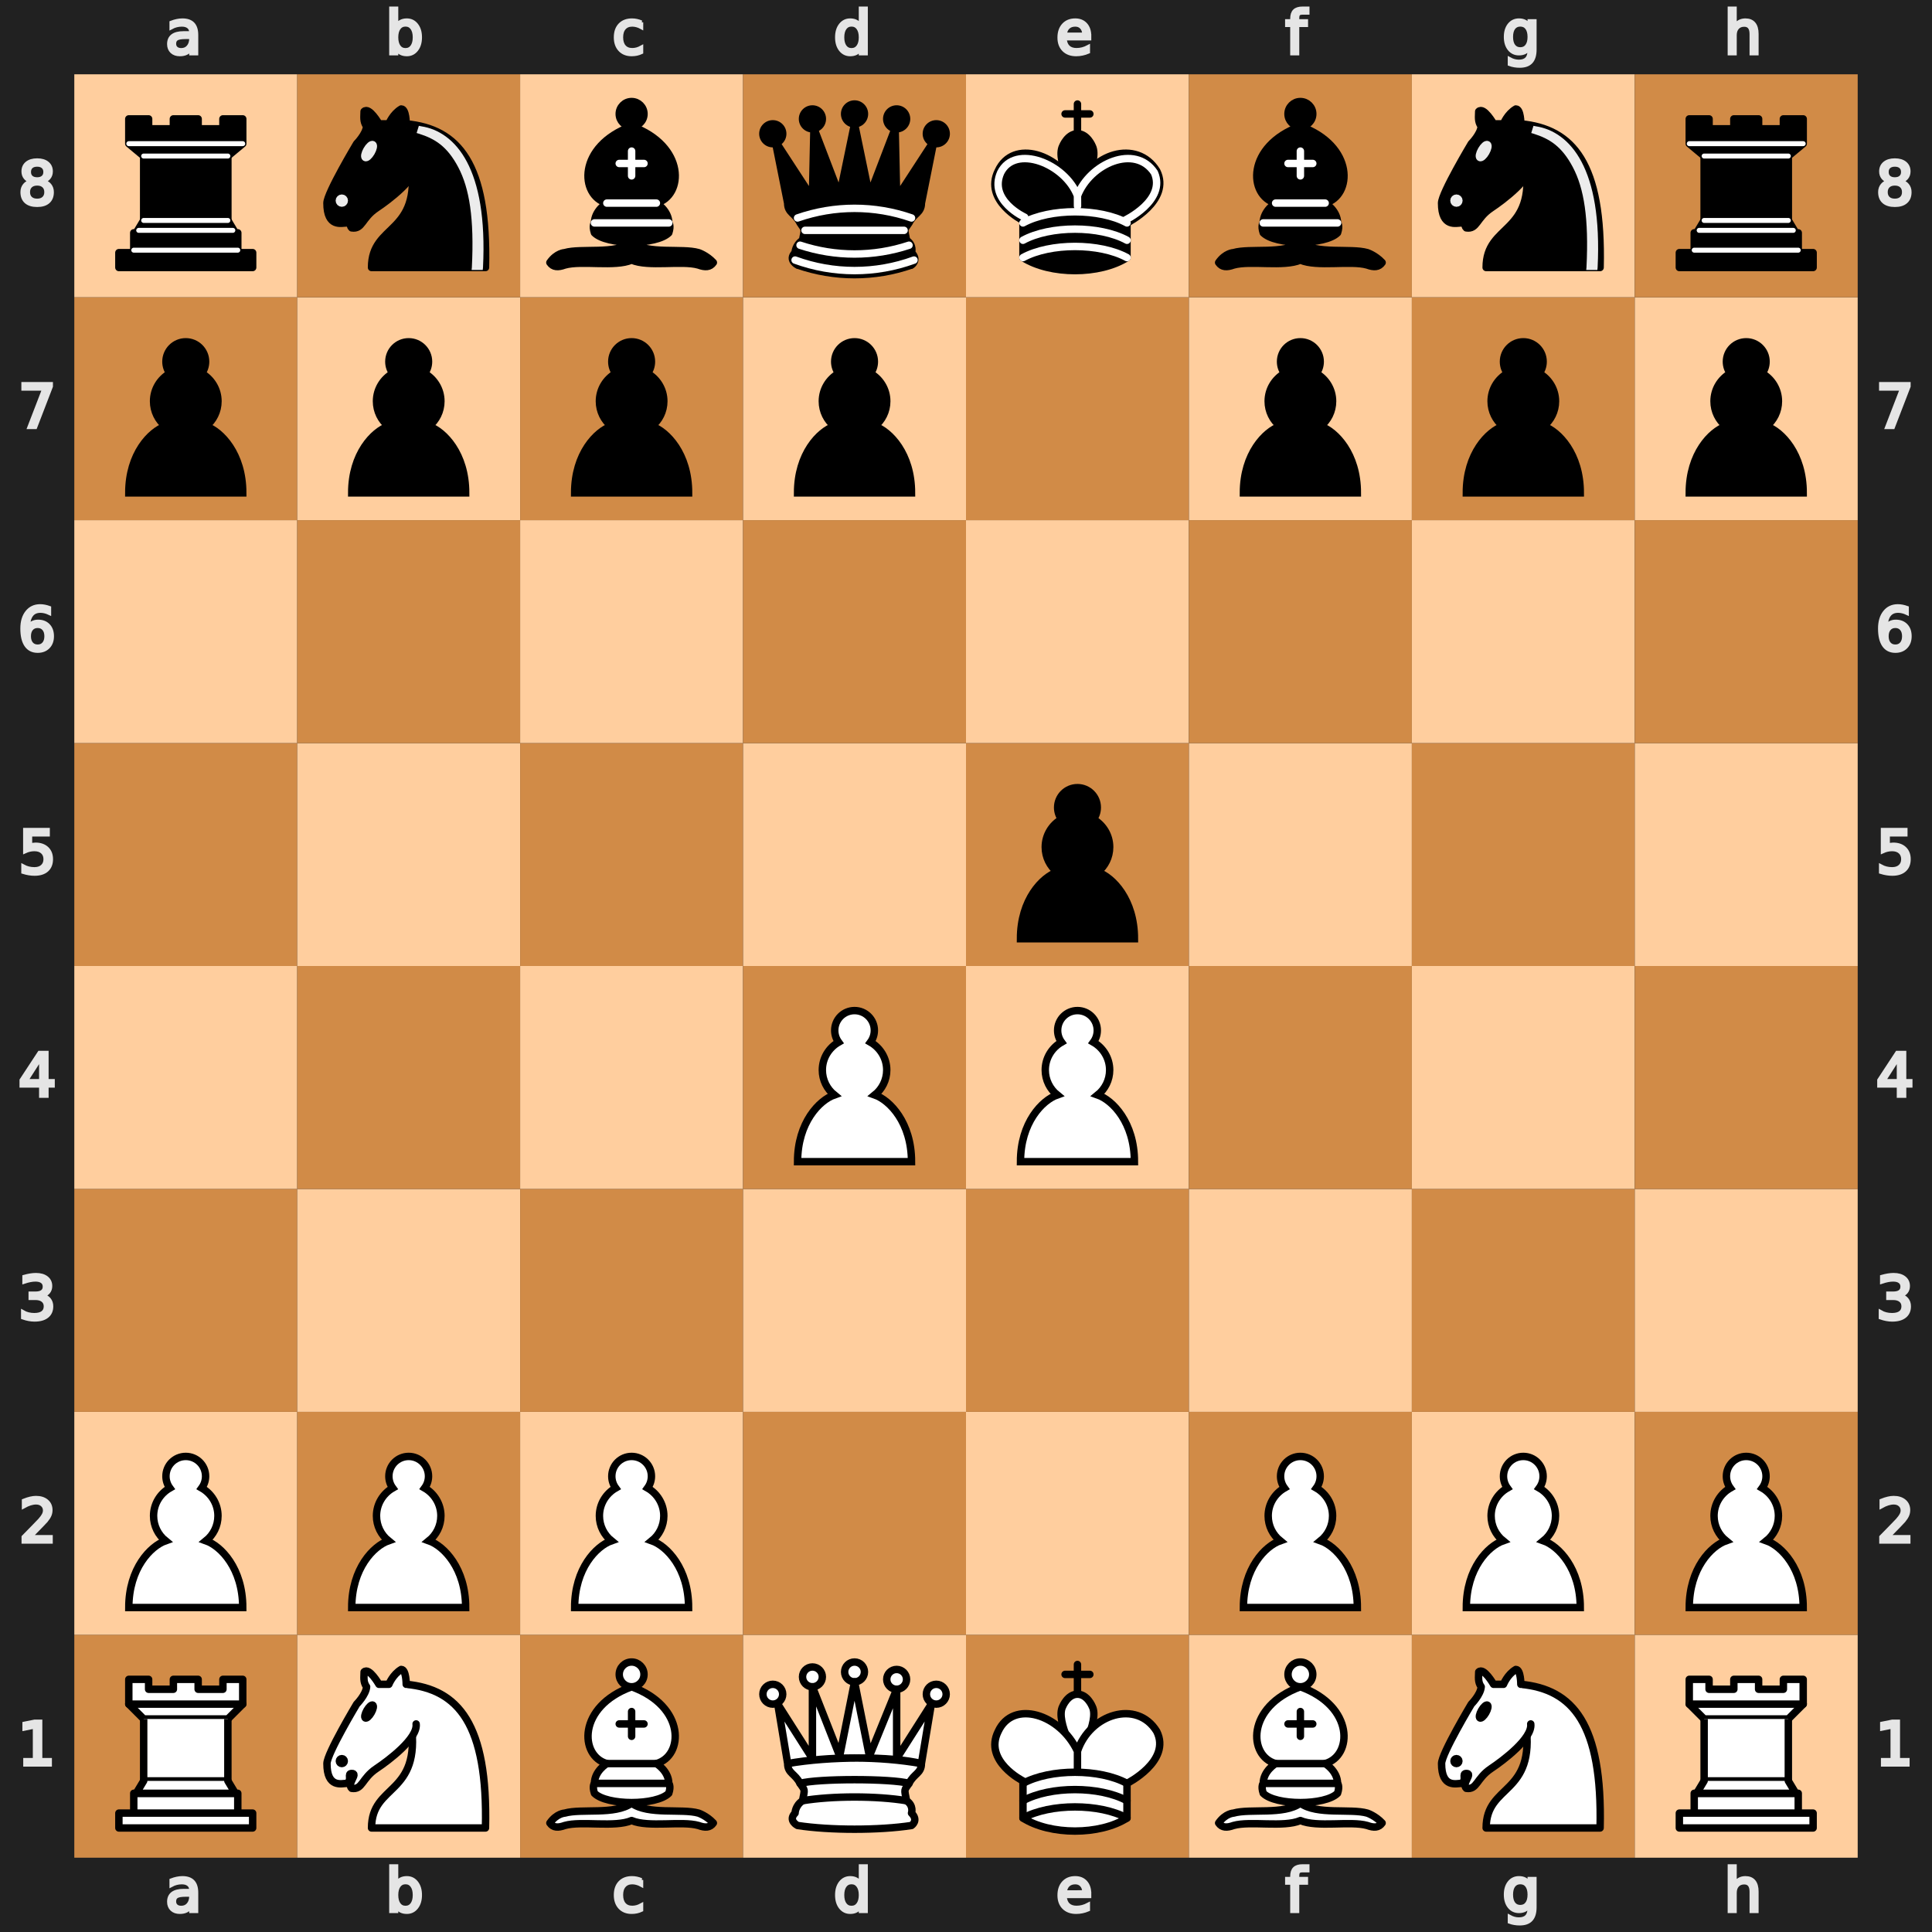
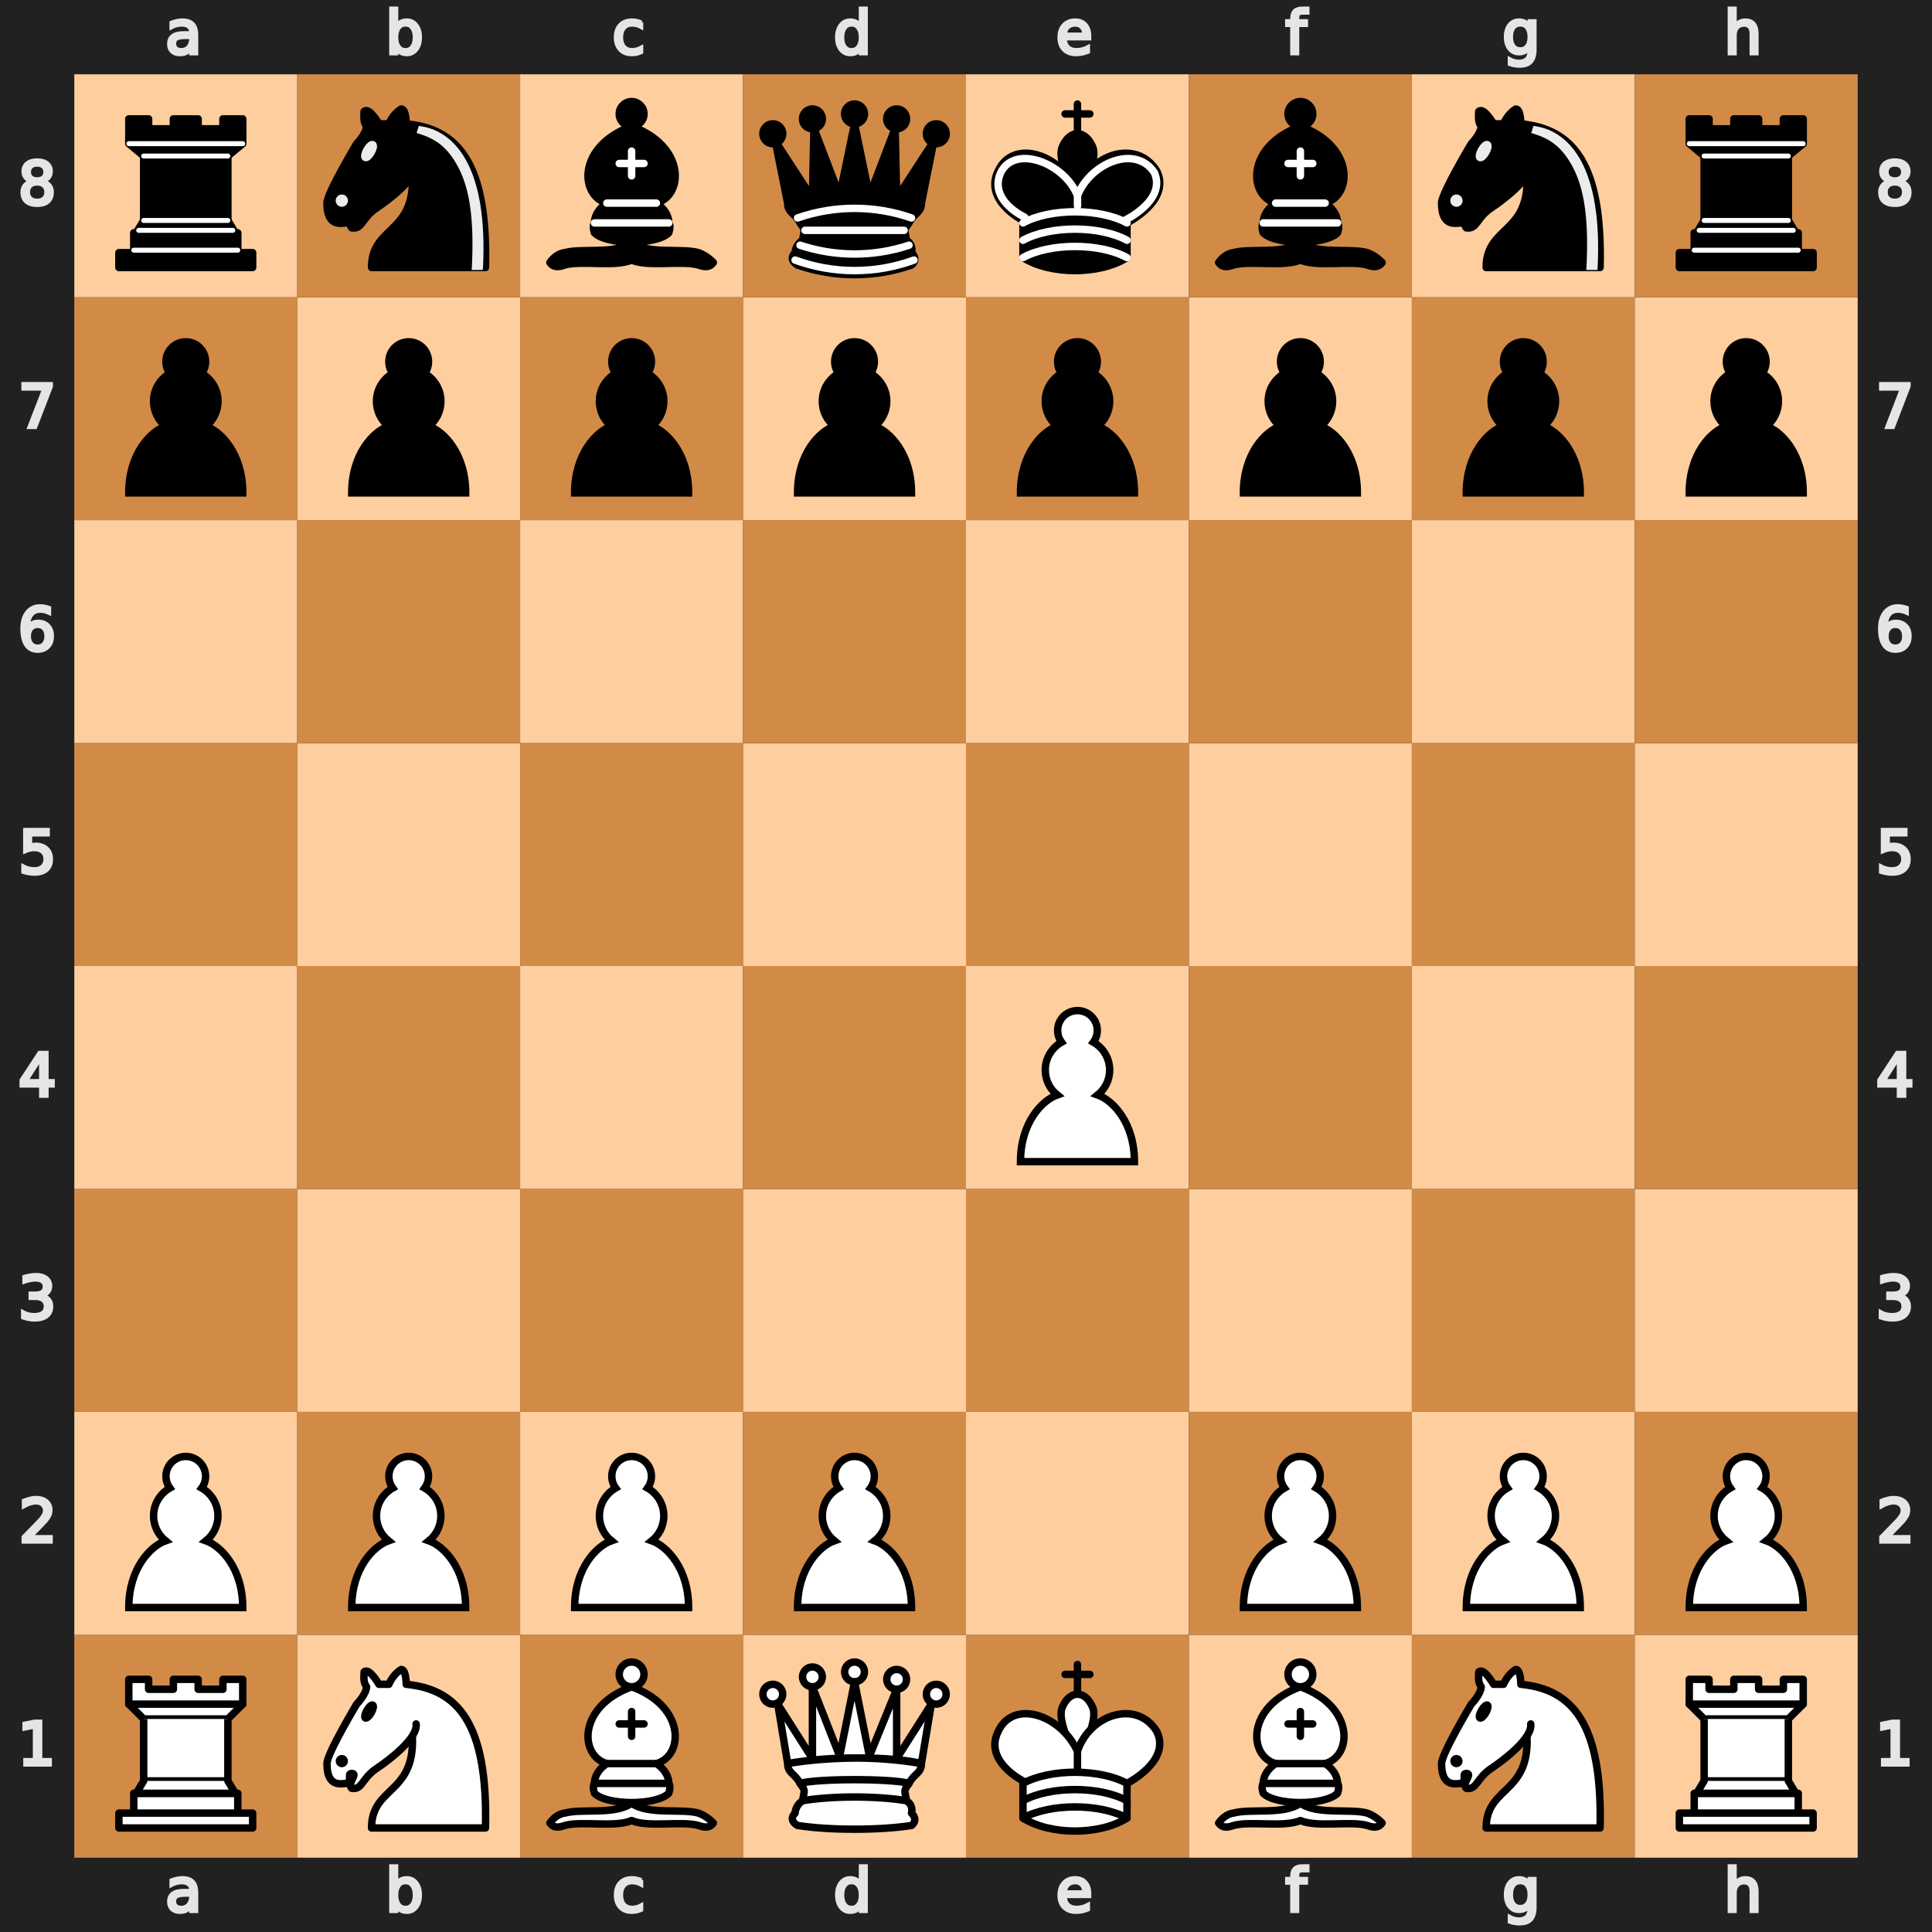
<svg xmlns="http://www.w3.org/2000/svg" xmlns:xlink="http://www.w3.org/1999/xlink" version="1.2" baseProfile="tiny" viewBox="0 0 390 390" width="700" height="700">
  <defs>
    <g id="white-pawn" class="white pawn">
      <path d="M22.5 9c-2.21 0-4 1.79-4 4 0 .89.29 1.71.78 2.38C17.33 16.5 16 18.59 16 21c0 2.03.94 3.84 2.41 5.03-3 1.06-7.41 5.55-7.41 13.47h23c0-7.92-4.41-12.41-7.41-13.47 1.47-1.19 2.41-3 2.41-5.03 0-2.41-1.33-4.5-3.28-5.62.49-.67.78-1.49.78-2.38 0-2.21-1.79-4-4-4z" fill="#fff" stroke="#000" stroke-width="1.5" stroke-linecap="round" />
    </g>
    <g id="white-knight" class="white knight" fill="none" fill-rule="evenodd" stroke="#000" stroke-width="1.5" stroke-linecap="round" stroke-linejoin="round">
      <path d="M 22,10 C 32.5,11 38.5,18 38,39 L 15,39 C 15,30 25,32.5 23,18" style="fill:#ffffff; stroke:#000000;" />
      <path d="M 24,18 C 24.38,20.91 18.45,25.37 16,27 C 13,29 13.18,31.34 11,31 C 9.958,30.06 12.41,27.96 11,28 C 10,28 11.19,29.23 10,30 C 9,30 5.997,31 6,26 C 6,24 12,14 12,14 C 12,14 13.89,12.1 14,10.5 C 13.27,9.506 13.5,8.5 13.5,7.5 C 14.5,6.5 16.5,10 16.5,10 L 18.5,10 C 18.5,10 19.28,8.008 21,7 C 22,7 22,10 22,10" style="fill:#ffffff; stroke:#000000;" />
      <path d="M 9.5 25.5 A 0.5 0.5 0 1 1 8.5,25.5 A 0.5 0.5 0 1 1 9.5 25.5 z" style="fill:#000000; stroke:#000000;" />
      <path d="M 15 15.5 A 0.5 1.5 0 1 1 14,15.5 A 0.5 1.5 0 1 1 15 15.5 z" transform="matrix(0.866,0.5,-0.5,0.866,9.693,-5.173)" style="fill:#000000; stroke:#000000;" />
    </g>
    <g id="white-bishop" class="white bishop" fill="none" fill-rule="evenodd" stroke="#000" stroke-width="1.5" stroke-linecap="round" stroke-linejoin="round">
      <g fill="#fff" stroke-linecap="butt">
        <path d="M9 36c3.39-.97 10.11.43 13.5-2 3.39 2.43 10.11 1.03 13.5 2 0 0 1.65.54 3 2-.68.97-1.65.99-3 .5-3.39-.97-10.11.46-13.5-1-3.39 1.46-10.11.03-13.5 1-1.354.49-2.323.47-3-.5 1.354-1.94 3-2 3-2zM15 32c2.5 2.5 12.5 2.5 15 0 .5-1.5 0-2 0-2 0-2.5-2.5-4-2.5-4 5.5-1.5 6-11.5-5-15.5-11 4-10.5 14-5 15.5 0 0-2.5 1.5-2.5 4 0 0-.5.5 0 2zM25 8a2.5 2.5 0 1 1-5 0 2.5 2.5 0 1 1 5 0z" />
      </g>
      <path d="M17.5 26h10M15 30h15m-7.5-14.5v5M20 18h5" stroke-linejoin="miter" />
    </g>
    <g id="white-rook" class="white rook" fill="#fff" fill-rule="evenodd" stroke="#000" stroke-width="1.5" stroke-linecap="round" stroke-linejoin="round">
      <path d="M9 39h27v-3H9v3zM12 36v-4h21v4H12zM11 14V9h4v2h5V9h5v2h5V9h4v5" stroke-linecap="butt" />
      <path d="M34 14l-3 3H14l-3-3" />
      <path d="M31 17v12.5H14V17" stroke-linecap="butt" stroke-linejoin="miter" />
      <path d="M31 29.5l1.5 2.5h-20l1.5-2.5" />
      <path d="M11 14h23" fill="none" stroke-linejoin="miter" />
    </g>
    <g id="white-queen" class="white queen" fill="#fff" fill-rule="evenodd" stroke="#000" stroke-width="1.5" stroke-linecap="round" stroke-linejoin="round">
      <path d="M8 12a2 2 0 1 1-4 0 2 2 0 1 1 4 0zM24.5 7.5a2 2 0 1 1-4 0 2 2 0 1 1 4 0zM41 12a2 2 0 1 1-4 0 2 2 0 1 1 4 0zM16 8.5a2 2 0 1 1-4 0 2 2 0 1 1 4 0zM33 9a2 2 0 1 1-4 0 2 2 0 1 1 4 0z" />
      <path d="M9 26c8.5-1.5 21-1.5 27 0l2-12-7 11V11l-5.5 13.5-3-15-3 15-5.5-14V25L7 14l2 12zM9 26c0 2 1.5 2 2.5 4 1 1.5 1 1 .5 3.5-1.5 1-1.5 2.5-1.5 2.5-1.5 1.5.5 2.5.5 2.5 6.5 1 16.5 1 23 0 0 0 1.5-1 0-2.5 0 0 .5-1.5-1-2.5-.5-2.5-.5-2 .5-3.5 1-2 2.5-2 2.5-4-8.5-1.5-18.5-1.5-27 0z" stroke-linecap="butt" />
      <path d="M11.5 30c3.5-1 18.5-1 22 0M12 33.5c6-1 15-1 21 0" fill="none" />
    </g>
    <g id="white-king" class="white king" fill="none" fill-rule="evenodd" stroke="#000" stroke-width="1.5" stroke-linecap="round" stroke-linejoin="round">
      <path d="M22.5 11.63V6M20 8h5" stroke-linejoin="miter" />
      <path d="M22.5 25s4.5-7.5 3-10.5c0 0-1-2.5-3-2.5s-3 2.5-3 2.5c-1.5 3 3 10.5 3 10.5" fill="#fff" stroke-linecap="butt" stroke-linejoin="miter" />
      <path d="M11.5 37c5.5 3.5 15.5 3.5 21 0v-7s9-4.5 6-10.5c-4-6.5-13.5-3.5-16 4V27v-3.5c-3.5-7.5-13-10.5-16-4-3 6 5 10 5 10V37z" fill="#fff" />
      <path d="M11.5 30c5.5-3 15.5-3 21 0m-21 3.5c5.5-3 15.5-3 21 0m-21 3.5c5.5-3 15.5-3 21 0" />
    </g>
    <g id="black-pawn" class="black pawn">
      <path d="M22.5 9c-2.21 0-4 1.79-4 4 0 .89.29 1.71.78 2.38C17.33 16.5 16 18.59 16 21c0 2.03.94 3.84 2.41 5.03-3 1.06-7.41 5.55-7.41 13.47h23c0-7.92-4.41-12.41-7.41-13.47 1.47-1.19 2.41-3 2.41-5.03 0-2.41-1.33-4.5-3.28-5.62.49-.67.78-1.49.78-2.38 0-2.21-1.79-4-4-4z" fill="#000" stroke="#000" stroke-width="1.5" stroke-linecap="round" />
    </g>
    <g id="black-knight" class="black knight" fill="none" fill-rule="evenodd" stroke="#000" stroke-width="1.5" stroke-linecap="round" stroke-linejoin="round">
      <path d="M 22,10 C 32.5,11 38.5,18 38,39 L 15,39 C 15,30 25,32.5 23,18" style="fill:#000000; stroke:#000000;" />
      <path d="M 24,18 C 24.38,20.91 18.45,25.37 16,27 C 13,29 13.18,31.34 11,31 C 9.958,30.06 12.41,27.96 11,28 C 10,28 11.19,29.23 10,30 C 9,30 5.997,31 6,26 C 6,24 12,14 12,14 C 12,14 13.89,12.1 14,10.5 C 13.27,9.506 13.5,8.5 13.5,7.5 C 14.5,6.5 16.5,10 16.5,10 L 18.5,10 C 18.5,10 19.28,8.008 21,7 C 22,7 22,10 22,10" style="fill:#000000; stroke:#000000;" />
      <path d="M 9.5 25.5 A 0.5 0.5 0 1 1 8.5,25.5 A 0.5 0.5 0 1 1 9.5 25.5 z" style="fill:#ececec; stroke:#ececec;" />
      <path d="M 15 15.5 A 0.5 1.5 0 1 1 14,15.5 A 0.5 1.5 0 1 1 15 15.5 z" transform="matrix(0.866,0.5,-0.5,0.866,9.693,-5.173)" style="fill:#ececec; stroke:#ececec;" />
      <path d="M 24.55,10.4 L 24.1,11.85 L 24.6,12 C 27.75,13 30.25,14.49 32.5,18.75 C 34.75,23.01 35.75,29.06 35.25,39 L 35.2,39.5 L 37.45,39.5 L 37.5,39 C 38,28.94 36.62,22.15 34.25,17.66 C 31.88,13.17 28.46,11.02 25.06,10.5 L 24.55,10.4 z " style="fill:#ececec; stroke:none;" />
    </g>
    <g id="black-bishop" class="black bishop" fill="none" fill-rule="evenodd" stroke="#000" stroke-width="1.5" stroke-linecap="round" stroke-linejoin="round">
      <path d="M9 36c3.39-.97 10.11.43 13.5-2 3.39 2.43 10.11 1.03 13.5 2 0 0 1.65.54 3 2-.68.97-1.65.99-3 .5-3.39-.97-10.11.46-13.5-1-3.39 1.46-10.11.03-13.5 1-1.354.49-2.323.47-3-.5 1.354-1.94 3-2 3-2zm6-4c2.5 2.5 12.5 2.5 15 0 .5-1.5 0-2 0-2 0-2.5-2.5-4-2.5-4 5.5-1.5 6-11.5-5-15.5-11 4-10.5 14-5 15.5 0 0-2.5 1.5-2.5 4 0 0-.5.5 0 2zM25 8a2.5 2.5 0 1 1-5 0 2.5 2.5 0 1 1 5 0z" fill="#000" stroke-linecap="butt" />
      <path d="M17.5 26h10M15 30h15m-7.5-14.5v5M20 18h5" stroke="#fff" stroke-linejoin="miter" />
    </g>
    <g id="black-rook" class="black rook" fill="#000" fill-rule="evenodd" stroke="#000" stroke-width="1.5" stroke-linecap="round" stroke-linejoin="round">
      <path d="M9 39h27v-3H9v3zM12.5 32l1.5-2.5h17l1.5 2.5h-20zM12 36v-4h21v4H12z" stroke-linecap="butt" />
      <path d="M14 29.5v-13h17v13H14z" stroke-linecap="butt" stroke-linejoin="miter" />
      <path d="M14 16.5L11 14h23l-3 2.5H14zM11 14V9h4v2h5V9h5v2h5V9h4v5H11z" stroke-linecap="butt" />
      <path d="M12 35.5h21M13 31.5h19M14 29.5h17M14 16.5h17M11 14h23" fill="none" stroke="#fff" stroke-width="1" stroke-linejoin="miter" />
    </g>
    <g id="black-queen" class="black queen" fill="#000" fill-rule="evenodd" stroke="#000" stroke-width="1.5" stroke-linecap="round" stroke-linejoin="round">
      <g fill="#000" stroke="none">
        <circle cx="6" cy="12" r="2.75" />
        <circle cx="14" cy="9" r="2.75" />
        <circle cx="22.5" cy="8" r="2.75" />
        <circle cx="31" cy="9" r="2.75" />
        <circle cx="39" cy="12" r="2.75" />
      </g>
      <path d="M9 26c8.5-1.5 21-1.5 27 0l2.5-12.5L31 25l-.3-14.1-5.2 13.6-3-14.5-3 14.5-5.2-13.6L14 25 6.5 13.5 9 26zM9 26c0 2 1.5 2 2.5 4 1 1.5 1 1 .5 3.5-1.5 1-1.5 2.5-1.5 2.5-1.5 1.5.5 2.5.5 2.5 6.5 1 16.5 1 23 0 0 0 1.5-1 0-2.5 0 0 .5-1.5-1-2.5-.5-2.5-.5-2 .5-3.5 1-2 2.5-2 2.5-4-8.5-1.5-18.5-1.5-27 0z" stroke-linecap="butt" />
      <path d="M11 38.5a35 35 1 0 0 23 0" fill="none" stroke-linecap="butt" />
      <path d="M11 29a35 35 1 0 1 23 0M12.5 31.5h20M11.5 34.5a35 35 1 0 0 22 0M10.5 37.5a35 35 1 0 0 24 0" fill="none" stroke="#fff" />
    </g>
    <g id="black-king" class="black king" fill="none" fill-rule="evenodd" stroke="#000" stroke-width="1.5" stroke-linecap="round" stroke-linejoin="round">
      <path d="M22.5 11.63V6" stroke-linejoin="miter" />
      <path d="M22.5 25s4.5-7.5 3-10.5c0 0-1-2.5-3-2.5s-3 2.5-3 2.5c-1.5 3 3 10.5 3 10.5" fill="#000" stroke-linecap="butt" stroke-linejoin="miter" />
      <path d="M11.5 37c5.5 3.5 15.5 3.5 21 0v-7s9-4.5 6-10.5c-4-6.5-13.5-3.5-16 4V27v-3.5c-3.5-7.5-13-10.5-16-4-3 6 5 10 5 10V37z" fill="#000" />
      <path d="M20 8h5" stroke-linejoin="miter" />
      <path d="M32 29.5s8.5-4 6.03-9.65C34.15 14 25 18 22.5 24.5l.01 2.1-.01-2.1C20 18 9.906 14 6.997 19.85c-2.497 5.65 4.853 9 4.853 9M11.5 30c5.5-3 15.5-3 21 0m-21 3.5c5.5-3 15.5-3 21 0m-21 3.5c5.5-3 15.5-3 21 0" stroke="#fff" />
    </g>
  </defs>
  <rect x="0" y="0" width="390" height="390" fill="#212121" />
  <g transform="translate(20, 0) scale(0.75, 0.75)" fill="#e5e5e5" stroke="#e5e5e5">
    <path d="M23.328 10.016q-1.742 0-2.414.398-.672.398-.672 1.36 0 .765.5 1.218.508.445 1.375.445 1.196 0 1.914-.843.727-.852.727-2.258v-.32zm2.867-.594v4.992h-1.437v-1.328q-.492.797-1.227 1.18-.734.375-1.797.375-1.343 0-2.14-.75-.79-.758-.79-2.024 0-1.476.985-2.226.992-.75 2.953-.75h2.016V8.75q0-.992-.656-1.531-.649-.547-1.829-.547-.75 0-1.46.18-.711.18-1.368.539V6.062q.79-.304 1.532-.453.742-.156 1.445-.156 1.898 0 2.836.984.937.985.937 2.985z" />
  </g>
  <g transform="translate(20, 375) scale(0.75, 0.75)" fill="#e5e5e5" stroke="#e5e5e5">
    <path d="M23.328 10.016q-1.742 0-2.414.398-.672.398-.672 1.36 0 .765.5 1.218.508.445 1.375.445 1.196 0 1.914-.843.727-.852.727-2.258v-.32zm2.867-.594v4.992h-1.437v-1.328q-.492.797-1.227 1.18-.734.375-1.797.375-1.343 0-2.14-.75-.79-.758-.79-2.024 0-1.476.985-2.226.992-.75 2.953-.75h2.016V8.75q0-.992-.656-1.531-.649-.547-1.829-.547-.75 0-1.46.18-.711.18-1.368.539V6.062q.79-.304 1.532-.453.742-.156 1.445-.156 1.898 0 2.836.984.937.985.937 2.985z" />
  </g>
  <g transform="translate(65, 0) scale(0.75, 0.75)" fill="#e5e5e5" stroke="#e5e5e5">
    <path d="M24.922 10.047q0-1.586-.656-2.485-.649-.906-1.79-.906-1.14 0-1.796.906-.649.899-.649 2.485 0 1.586.649 2.492.656.898 1.797.898 1.14 0 1.789-.898.656-.906.656-2.492zm-4.89-3.055q.452-.781 1.14-1.156.695-.383 1.656-.383 1.594 0 2.586 1.266 1 1.265 1 3.328 0 2.062-1 3.328-.992 1.266-2.586 1.266-.96 0-1.656-.375-.688-.383-1.14-1.164v1.312h-1.446V2.258h1.445z" />
  </g>
  <g transform="translate(65, 375) scale(0.75, 0.75)" fill="#e5e5e5" stroke="#e5e5e5">
    <path d="M24.922 10.047q0-1.586-.656-2.485-.649-.906-1.79-.906-1.14 0-1.796.906-.649.899-.649 2.485 0 1.586.649 2.492.656.898 1.797.898 1.14 0 1.789-.898.656-.906.656-2.492zm-4.89-3.055q.452-.781 1.14-1.156.695-.383 1.656-.383 1.594 0 2.586 1.266 1 1.265 1 3.328 0 2.062-1 3.328-.992 1.266-2.586 1.266-.96 0-1.656-.375-.688-.383-1.14-1.164v1.312h-1.446V2.258h1.445z" />
  </g>
  <g transform="translate(110, 0) scale(0.75, 0.75)" fill="#e5e5e5" stroke="#e5e5e5">
    <path d="M25.96 6v1.344q-.608-.336-1.226-.5-.609-.172-1.234-.172-1.398 0-2.172.89-.773.883-.773 2.485 0 1.601.773 2.492.774.883 2.172.883.625 0 1.234-.164.618-.172 1.227-.508v1.328q-.602.281-1.25.422-.64.14-1.367.14-1.977 0-3.14-1.242-1.165-1.242-1.165-3.351 0-2.14 1.172-3.367 1.18-1.227 3.227-1.227.664 0 1.296.14.633.134 1.227.407z" />
  </g>
  <g transform="translate(110, 375) scale(0.75, 0.75)" fill="#e5e5e5" stroke="#e5e5e5">
    <path d="M25.96 6v1.344q-.608-.336-1.226-.5-.609-.172-1.234-.172-1.398 0-2.172.89-.773.883-.773 2.485 0 1.601.773 2.492.774.883 2.172.883.625 0 1.234-.164.618-.172 1.227-.508v1.328q-.602.281-1.25.422-.64.14-1.367.14-1.977 0-3.14-1.242-1.165-1.242-1.165-3.351 0-2.14 1.172-3.367 1.18-1.227 3.227-1.227.664 0 1.296.14.633.134 1.227.407z" />
  </g>
  <g transform="translate(155, 0) scale(0.75, 0.75)" fill="#e5e5e5" stroke="#e5e5e5">
    <path d="M24.973 6.992V2.258h1.437v12.156h-1.437v-1.312q-.453.78-1.149 1.164-.687.375-1.656.375-1.586 0-2.586-1.266-.992-1.266-.992-3.328 0-2.063.992-3.328 1-1.266 2.586-1.266.969 0 1.656.383.696.375 1.149 1.156zm-4.899 3.055q0 1.586.649 2.492.656.898 1.797.898 1.14 0 1.796-.898.657-.906.657-2.492 0-1.586-.657-2.485-.656-.906-1.796-.906-1.141 0-1.797.906-.649.899-.649 2.485z" />
  </g>
  <g transform="translate(155, 375) scale(0.75, 0.75)" fill="#e5e5e5" stroke="#e5e5e5">
    <path d="M24.973 6.992V2.258h1.437v12.156h-1.437v-1.312q-.453.78-1.149 1.164-.687.375-1.656.375-1.586 0-2.586-1.266-.992-1.266-.992-3.328 0-2.063.992-3.328 1-1.266 2.586-1.266.969 0 1.656.383.696.375 1.149 1.156zm-4.899 3.055q0 1.586.649 2.492.656.898 1.797.898 1.14 0 1.796-.898.657-.906.657-2.492 0-1.586-.657-2.485-.656-.906-1.796-.906-1.141 0-1.797.906-.649.899-.649 2.485z" />
  </g>
  <g transform="translate(200, 0) scale(0.75, 0.75)" fill="#e5e5e5" stroke="#e5e5e5">
    <path d="M26.555 9.68v.703h-6.61q.094 1.484.89 2.265.806.774 2.235.774.828 0 1.602-.203.781-.203 1.547-.61v1.36q-.774.328-1.586.5-.813.172-1.649.172-2.093 0-3.32-1.22-1.219-1.218-1.219-3.296 0-2.148 1.157-3.406 1.164-1.266 3.132-1.266 1.766 0 2.79 1.14 1.03 1.134 1.03 3.087zm-1.438-.422q-.015-1.18-.664-1.883-.64-.703-1.703-.703-1.203 0-1.93.68-.718.68-.828 1.914z" />
  </g>
  <g transform="translate(200, 375) scale(0.75, 0.75)" fill="#e5e5e5" stroke="#e5e5e5">
    <path d="M26.555 9.68v.703h-6.61q.094 1.484.89 2.265.806.774 2.235.774.828 0 1.602-.203.781-.203 1.547-.61v1.36q-.774.328-1.586.5-.813.172-1.649.172-2.093 0-3.32-1.22-1.219-1.218-1.219-3.296 0-2.148 1.157-3.406 1.164-1.266 3.132-1.266 1.766 0 2.79 1.14 1.03 1.134 1.03 3.087zm-1.438-.422q-.015-1.18-.664-1.883-.64-.703-1.703-.703-1.203 0-1.93.68-.718.68-.828 1.914z" />
  </g>
  <g transform="translate(245, 0) scale(0.75, 0.75)" fill="#e5e5e5" stroke="#e5e5e5">
    <path d="M25.285 2.258v1.195H23.91q-.773 0-1.078.313-.297.312-.297 1.125v.773h2.367v1.117h-2.367v7.633H21.09V6.781h-1.375V5.664h1.375v-.61q0-1.46.68-2.124.68-.672 2.156-.672z" />
  </g>
  <g transform="translate(245, 375) scale(0.75, 0.75)" fill="#e5e5e5" stroke="#e5e5e5">
    <path d="M25.285 2.258v1.195H23.91q-.773 0-1.078.313-.297.312-.297 1.125v.773h2.367v1.117h-2.367v7.633H21.09V6.781h-1.375V5.664h1.375v-.61q0-1.46.68-2.124.68-.672 2.156-.672z" />
  </g>
  <g transform="translate(290, 0) scale(0.75, 0.75)" fill="#e5e5e5" stroke="#e5e5e5">
    <path d="M24.973 9.937q0-1.562-.649-2.421-.64-.86-1.804-.86-1.157 0-1.805.86-.64.859-.64 2.421 0 1.555.64 2.415.648.859 1.805.859 1.164 0 1.804-.86.649-.859.649-2.414zm1.437 3.391q0 2.234-.992 3.32-.992 1.094-3.04 1.094-.757 0-1.429-.117-.672-.11-1.304-.344v-1.398q.632.344 1.25.508.617.164 1.257.164 1.414 0 2.118-.743.703-.734.703-2.226v-.711q-.446.773-1.141 1.156-.695.383-1.664.383-1.61 0-2.594-1.227-.984-1.226-.984-3.25 0-2.03.984-3.257.985-1.227 2.594-1.227.969 0 1.664.383t1.14 1.156V5.664h1.438z" />
  </g>
  <g transform="translate(290, 375) scale(0.75, 0.75)" fill="#e5e5e5" stroke="#e5e5e5">
    <path d="M24.973 9.937q0-1.562-.649-2.421-.64-.86-1.804-.86-1.157 0-1.805.86-.64.859-.64 2.421 0 1.555.64 2.415.648.859 1.805.859 1.164 0 1.804-.86.649-.859.649-2.414zm1.437 3.391q0 2.234-.992 3.32-.992 1.094-3.04 1.094-.757 0-1.429-.117-.672-.11-1.304-.344v-1.398q.632.344 1.25.508.617.164 1.257.164 1.414 0 2.118-.743.703-.734.703-2.226v-.711q-.446.773-1.141 1.156-.695.383-1.664.383-1.61 0-2.594-1.227-.984-1.226-.984-3.25 0-2.03.984-3.257.985-1.227 2.594-1.227.969 0 1.664.383t1.14 1.156V5.664h1.438z" />
  </g>
  <g transform="translate(335, 0) scale(0.75, 0.75)" fill="#e5e5e5" stroke="#e5e5e5">
    <path d="M26.164 9.133v5.281h-1.437V9.18q0-1.243-.485-1.86-.484-.617-1.453-.617-1.164 0-1.836.742-.672.742-.672 2.024v4.945h-1.445V2.258h1.445v4.765q.516-.789 1.211-1.18.703-.39 1.617-.39 1.508 0 2.282.938.773.93.773 2.742z" />
  </g>
  <g transform="translate(335, 375) scale(0.75, 0.75)" fill="#e5e5e5" stroke="#e5e5e5">
    <path d="M26.164 9.133v5.281h-1.437V9.18q0-1.243-.485-1.86-.484-.617-1.453-.617-1.164 0-1.836.742-.672.742-.672 2.024v4.945h-1.445V2.258h1.445v4.765q.516-.789 1.211-1.18.703-.39 1.617-.39 1.508 0 2.282.938.773.93.773 2.742z" />
  </g>
  <g transform="translate(0, 335) scale(0.75, 0.75)" fill="#e5e5e5" stroke="#e5e5e5">
    <path d="M6.754 26.996h2.578v-8.898l-2.805.562v-1.437l2.79-.563h1.578v10.336h2.578v1.328h-6.72z" />
  </g>
  <g transform="translate(375, 335) scale(0.75, 0.75)" fill="#e5e5e5" stroke="#e5e5e5">
    <path d="M6.754 26.996h2.578v-8.898l-2.805.562v-1.437l2.79-.563h1.578v10.336h2.578v1.328h-6.72z" />
  </g>
  <g transform="translate(0, 290) scale(0.75, 0.75)" fill="#e5e5e5" stroke="#e5e5e5">
    <path d="M8.195 26.996h5.508v1.328H6.297v-1.328q.898-.93 2.445-2.492 1.555-1.57 1.953-2.024.758-.851 1.055-1.437.305-.594.305-1.164 0-.93-.657-1.516-.648-.586-1.695-.586-.742 0-1.57.258-.82.258-1.758.781v-1.593q.953-.383 1.781-.578.828-.196 1.516-.196 1.812 0 2.89.906 1.079.907 1.079 2.422 0 .72-.274 1.368-.265.64-.976 1.515-.196.227-1.243 1.313-1.046 1.078-2.953 3.023z" />
  </g>
  <g transform="translate(375, 290) scale(0.75, 0.75)" fill="#e5e5e5" stroke="#e5e5e5">
    <path d="M8.195 26.996h5.508v1.328H6.297v-1.328q.898-.93 2.445-2.492 1.555-1.57 1.953-2.024.758-.851 1.055-1.437.305-.594.305-1.164 0-.93-.657-1.516-.648-.586-1.695-.586-.742 0-1.57.258-.82.258-1.758.781v-1.593q.953-.383 1.781-.578.828-.196 1.516-.196 1.812 0 2.89.906 1.079.907 1.079 2.422 0 .72-.274 1.368-.265.64-.976 1.515-.196.227-1.243 1.313-1.046 1.078-2.953 3.023z" />
  </g>
  <g transform="translate(0, 245) scale(0.75, 0.75)" fill="#e5e5e5" stroke="#e5e5e5">
    <path d="M11.434 22.035q1.132.242 1.765 1.008.64.766.64 1.89 0 1.727-1.187 2.672-1.187.946-3.375.946-.734 0-1.515-.149-.774-.14-1.602-.43V26.45q.656.383 1.438.578.78.196 1.632.196 1.485 0 2.258-.586.782-.586.782-1.703 0-1.032-.727-1.61-.719-.586-2.008-.586h-1.36v-1.297h1.423q1.164 0 1.78-.46.618-.47.618-1.344 0-.899-.64-1.375-.633-.485-1.82-.485-.65 0-1.391.141-.743.14-1.633.437V16.95q.898-.25 1.68-.375.788-.125 1.484-.125 1.797 0 2.844.82 1.046.813 1.046 2.204 0 .968-.554 1.64-.555.664-1.578.922z" />
  </g>
  <g transform="translate(375, 245) scale(0.75, 0.75)" fill="#e5e5e5" stroke="#e5e5e5">
    <path d="M11.434 22.035q1.132.242 1.765 1.008.64.766.64 1.89 0 1.727-1.187 2.672-1.187.946-3.375.946-.734 0-1.515-.149-.774-.14-1.602-.43V26.45q.656.383 1.438.578.78.196 1.632.196 1.485 0 2.258-.586.782-.586.782-1.703 0-1.032-.727-1.61-.719-.586-2.008-.586h-1.36v-1.297h1.423q1.164 0 1.78-.46.618-.47.618-1.344 0-.899-.64-1.375-.633-.485-1.82-.485-.65 0-1.391.141-.743.14-1.633.437V16.95q.898-.25 1.68-.375.788-.125 1.484-.125 1.797 0 2.844.82 1.046.813 1.046 2.204 0 .968-.554 1.64-.555.664-1.578.922z" />
  </g>
  <g transform="translate(0, 200) scale(0.75, 0.75)" fill="#e5e5e5" stroke="#e5e5e5">
    <path d="M11.016 18.035L7.03 24.262h3.985zm-.414-1.375h1.984v7.602h1.664v1.312h-1.664v2.75h-1.57v-2.75H5.75v-1.523z" />
  </g>
  <g transform="translate(375, 200) scale(0.75, 0.75)" fill="#e5e5e5" stroke="#e5e5e5">
    <path d="M11.016 18.035L7.03 24.262h3.985zm-.414-1.375h1.984v7.602h1.664v1.312h-1.664v2.75h-1.57v-2.75H5.75v-1.523z" />
  </g>
  <g transform="translate(0, 155) scale(0.75, 0.75)" fill="#e5e5e5" stroke="#e5e5e5">
    <path d="M6.719 16.66h6.195v1.328h-4.75v2.86q.344-.118.688-.172.343-.063.687-.063 1.953 0 3.094 1.07 1.14 1.07 1.14 2.899 0 1.883-1.171 2.93-1.172 1.039-3.305 1.039-.735 0-1.5-.125-.758-.125-1.57-.375v-1.586q.703.383 1.453.57.75.188 1.586.188 1.351 0 2.14-.711.79-.711.79-1.93 0-1.219-.79-1.93-.789-.71-2.14-.71-.633 0-1.266.14-.625.14-1.281.438z" />
  </g>
  <g transform="translate(375, 155) scale(0.75, 0.75)" fill="#e5e5e5" stroke="#e5e5e5">
    <path d="M6.719 16.66h6.195v1.328h-4.75v2.86q.344-.118.688-.172.343-.063.687-.063 1.953 0 3.094 1.07 1.14 1.07 1.14 2.899 0 1.883-1.171 2.93-1.172 1.039-3.305 1.039-.735 0-1.5-.125-.758-.125-1.57-.375v-1.586q.703.383 1.453.57.75.188 1.586.188 1.351 0 2.14-.711.79-.711.79-1.93 0-1.219-.79-1.93-.789-.71-2.14-.71-.633 0-1.266.14-.625.14-1.281.438z" />
  </g>
  <g transform="translate(0, 110) scale(0.75, 0.75)" fill="#e5e5e5" stroke="#e5e5e5">
    <path d="M10.137 21.863q-1.063 0-1.688.727-.617.726-.617 1.992 0 1.258.617 1.992.625.727 1.688.727 1.062 0 1.68-.727.624-.734.624-1.992 0-1.266-.625-1.992-.617-.727-1.68-.727zm3.133-4.945v1.437q-.594-.28-1.204-.43-.601-.148-1.195-.148-1.562 0-2.39 1.055-.82 1.055-.938 3.188.46-.68 1.156-1.04.696-.367 1.531-.367 1.758 0 2.774 1.07 1.023 1.063 1.023 2.899 0 1.797-1.062 2.883-1.063 1.086-2.828 1.086-2.024 0-3.094-1.547-1.07-1.555-1.07-4.5 0-2.766 1.312-4.406 1.313-1.649 3.524-1.649.593 0 1.195.117.61.118 1.266.352z" />
  </g>
  <g transform="translate(375, 110) scale(0.75, 0.75)" fill="#e5e5e5" stroke="#e5e5e5">
    <path d="M10.137 21.863q-1.063 0-1.688.727-.617.726-.617 1.992 0 1.258.617 1.992.625.727 1.688.727 1.062 0 1.68-.727.624-.734.624-1.992 0-1.266-.625-1.992-.617-.727-1.68-.727zm3.133-4.945v1.437q-.594-.28-1.204-.43-.601-.148-1.195-.148-1.562 0-2.39 1.055-.82 1.055-.938 3.188.46-.68 1.156-1.04.696-.367 1.531-.367 1.758 0 2.774 1.07 1.023 1.063 1.023 2.899 0 1.797-1.062 2.883-1.063 1.086-2.828 1.086-2.024 0-3.094-1.547-1.07-1.555-1.07-4.5 0-2.766 1.312-4.406 1.313-1.649 3.524-1.649.593 0 1.195.117.61.118 1.266.352z" />
  </g>
  <g transform="translate(0, 65) scale(0.75, 0.75)" fill="#e5e5e5" stroke="#e5e5e5">
    <path d="M6.25 16.66h7.5v.672L9.516 28.324H7.867l3.985-10.336H6.25z" />
  </g>
  <g transform="translate(375, 65) scale(0.75, 0.75)" fill="#e5e5e5" stroke="#e5e5e5">
    <path d="M6.25 16.66h7.5v.672L9.516 28.324H7.867l3.985-10.336H6.25z" />
  </g>
  <g transform="translate(0, 20) scale(0.75, 0.75)" fill="#e5e5e5" stroke="#e5e5e5">
    <path d="M10 22.785q-1.125 0-1.773.602-.641.601-.641 1.656t.64 1.656q.649.602 1.774.602t1.773-.602q.649-.61.649-1.656 0-1.055-.649-1.656-.64-.602-1.773-.602zm-1.578-.672q-1.016-.25-1.586-.945-.563-.695-.563-1.695 0-1.399.993-2.211 1-.813 2.734-.813 1.742 0 2.734.813.993.812.993 2.21 0 1-.57 1.696-.563.695-1.571.945 1.14.266 1.773 1.04.641.773.641 1.89 0 1.695-1.04 2.602-1.03.906-2.96.906t-2.969-.906Q6 26.738 6 25.043q0-1.117.64-1.89.641-.774 1.782-1.04zm-.578-2.492q0 .906.562 1.414.57.508 1.594.508 1.016 0 1.586-.508.578-.508.578-1.414 0-.906-.578-1.414-.57-.508-1.586-.508-1.023 0-1.594.508-.562.508-.562 1.414z" />
  </g>
  <g transform="translate(375, 20) scale(0.75, 0.75)" fill="#e5e5e5" stroke="#e5e5e5">
    <path d="M10 22.785q-1.125 0-1.773.602-.641.601-.641 1.656t.64 1.656q.649.602 1.774.602t1.773-.602q.649-.61.649-1.656 0-1.055-.649-1.656-.64-.602-1.773-.602zm-1.578-.672q-1.016-.25-1.586-.945-.563-.695-.563-1.695 0-1.399.993-2.211 1-.813 2.734-.813 1.742 0 2.734.813.993.812.993 2.21 0 1-.57 1.696-.563.695-1.571.945 1.14.266 1.773 1.04.641.773.641 1.89 0 1.695-1.04 2.602-1.03.906-2.96.906t-2.969-.906Q6 26.738 6 25.043q0-1.117.64-1.89.641-.774 1.782-1.04zm-.578-2.492q0 .906.562 1.414.57.508 1.594.508 1.016 0 1.586-.508.578-.508.578-1.414 0-.906-.578-1.414-.57-.508-1.586-.508-1.023 0-1.594.508-.562.508-.562 1.414z" />
  </g>
  <rect x="15" y="330" width="45" height="45" class="square dark a1" stroke="none" fill="#d18b47" />
  <rect x="60" y="330" width="45" height="45" class="square light b1" stroke="none" fill="#ffce9e" />
  <rect x="105" y="330" width="45" height="45" class="square dark c1" stroke="none" fill="#d18b47" />
  <rect x="150" y="330" width="45" height="45" class="square light d1" stroke="none" fill="#ffce9e" />
  <rect x="195" y="330" width="45" height="45" class="square dark e1" stroke="none" fill="#d18b47" />
  <rect x="240" y="330" width="45" height="45" class="square light f1" stroke="none" fill="#ffce9e" />
  <rect x="285" y="330" width="45" height="45" class="square dark g1" stroke="none" fill="#d18b47" />
  <rect x="330" y="330" width="45" height="45" class="square light h1" stroke="none" fill="#ffce9e" />
  <rect x="15" y="285" width="45" height="45" class="square light a2" stroke="none" fill="#ffce9e" />
  <rect x="60" y="285" width="45" height="45" class="square dark b2" stroke="none" fill="#d18b47" />
  <rect x="105" y="285" width="45" height="45" class="square light c2" stroke="none" fill="#ffce9e" />
  <rect x="150" y="285" width="45" height="45" class="square dark d2" stroke="none" fill="#d18b47" />
  <rect x="195" y="285" width="45" height="45" class="square light e2" stroke="none" fill="#ffce9e" />
  <rect x="240" y="285" width="45" height="45" class="square dark f2" stroke="none" fill="#d18b47" />
  <rect x="285" y="285" width="45" height="45" class="square light g2" stroke="none" fill="#ffce9e" />
  <rect x="330" y="285" width="45" height="45" class="square dark h2" stroke="none" fill="#d18b47" />
  <rect x="15" y="240" width="45" height="45" class="square dark a3" stroke="none" fill="#d18b47" />
  <rect x="60" y="240" width="45" height="45" class="square light b3" stroke="none" fill="#ffce9e" />
  <rect x="105" y="240" width="45" height="45" class="square dark c3" stroke="none" fill="#d18b47" />
  <rect x="150" y="240" width="45" height="45" class="square light d3" stroke="none" fill="#ffce9e" />
  <rect x="195" y="240" width="45" height="45" class="square dark e3" stroke="none" fill="#d18b47" />
  <rect x="240" y="240" width="45" height="45" class="square light f3" stroke="none" fill="#ffce9e" />
  <rect x="285" y="240" width="45" height="45" class="square dark g3" stroke="none" fill="#d18b47" />
  <rect x="330" y="240" width="45" height="45" class="square light h3" stroke="none" fill="#ffce9e" />
  <rect x="15" y="195" width="45" height="45" class="square light a4" stroke="none" fill="#ffce9e" />
  <rect x="60" y="195" width="45" height="45" class="square dark b4" stroke="none" fill="#d18b47" />
  <rect x="105" y="195" width="45" height="45" class="square light c4" stroke="none" fill="#ffce9e" />
  <rect x="150" y="195" width="45" height="45" class="square dark d4" stroke="none" fill="#d18b47" />
  <rect x="195" y="195" width="45" height="45" class="square light e4" stroke="none" fill="#ffce9e" />
  <rect x="240" y="195" width="45" height="45" class="square dark f4" stroke="none" fill="#d18b47" />
  <rect x="285" y="195" width="45" height="45" class="square light g4" stroke="none" fill="#ffce9e" />
  <rect x="330" y="195" width="45" height="45" class="square dark h4" stroke="none" fill="#d18b47" />
  <rect x="15" y="150" width="45" height="45" class="square dark a5" stroke="none" fill="#d18b47" />
  <rect x="60" y="150" width="45" height="45" class="square light b5" stroke="none" fill="#ffce9e" />
  <rect x="105" y="150" width="45" height="45" class="square dark c5" stroke="none" fill="#d18b47" />
  <rect x="150" y="150" width="45" height="45" class="square light d5" stroke="none" fill="#ffce9e" />
  <rect x="195" y="150" width="45" height="45" class="square dark e5" stroke="none" fill="#d18b47" />
  <rect x="240" y="150" width="45" height="45" class="square light f5" stroke="none" fill="#ffce9e" />
  <rect x="285" y="150" width="45" height="45" class="square dark g5" stroke="none" fill="#d18b47" />
  <rect x="330" y="150" width="45" height="45" class="square light h5" stroke="none" fill="#ffce9e" />
  <rect x="15" y="105" width="45" height="45" class="square light a6" stroke="none" fill="#ffce9e" />
  <rect x="60" y="105" width="45" height="45" class="square dark b6" stroke="none" fill="#d18b47" />
  <rect x="105" y="105" width="45" height="45" class="square light c6" stroke="none" fill="#ffce9e" />
  <rect x="150" y="105" width="45" height="45" class="square dark d6" stroke="none" fill="#d18b47" />
  <rect x="195" y="105" width="45" height="45" class="square light e6" stroke="none" fill="#ffce9e" />
  <rect x="240" y="105" width="45" height="45" class="square dark f6" stroke="none" fill="#d18b47" />
  <rect x="285" y="105" width="45" height="45" class="square light g6" stroke="none" fill="#ffce9e" />
  <rect x="330" y="105" width="45" height="45" class="square dark h6" stroke="none" fill="#d18b47" />
  <rect x="15" y="60" width="45" height="45" class="square dark a7" stroke="none" fill="#d18b47" />
  <rect x="60" y="60" width="45" height="45" class="square light b7" stroke="none" fill="#ffce9e" />
  <rect x="105" y="60" width="45" height="45" class="square dark c7" stroke="none" fill="#d18b47" />
  <rect x="150" y="60" width="45" height="45" class="square light d7" stroke="none" fill="#ffce9e" />
  <rect x="195" y="60" width="45" height="45" class="square dark e7" stroke="none" fill="#d18b47" />
  <rect x="240" y="60" width="45" height="45" class="square light f7" stroke="none" fill="#ffce9e" />
  <rect x="285" y="60" width="45" height="45" class="square dark g7" stroke="none" fill="#d18b47" />
  <rect x="330" y="60" width="45" height="45" class="square light h7" stroke="none" fill="#ffce9e" />
  <rect x="15" y="15" width="45" height="45" class="square light a8" stroke="none" fill="#ffce9e" />
  <rect x="60" y="15" width="45" height="45" class="square dark b8" stroke="none" fill="#d18b47" />
  <rect x="105" y="15" width="45" height="45" class="square light c8" stroke="none" fill="#ffce9e" />
  <rect x="150" y="15" width="45" height="45" class="square dark d8" stroke="none" fill="#d18b47" />
  <rect x="195" y="15" width="45" height="45" class="square light e8" stroke="none" fill="#ffce9e" />
  <rect x="240" y="15" width="45" height="45" class="square dark f8" stroke="none" fill="#d18b47" />
  <rect x="285" y="15" width="45" height="45" class="square light g8" stroke="none" fill="#ffce9e" />
  <rect x="330" y="15" width="45" height="45" class="square dark h8" stroke="none" fill="#d18b47" />
  <use href="#white-rook" xlink:href="#white-rook" transform="translate(15, 330)" />
  <use href="#white-knight" xlink:href="#white-knight" transform="translate(60, 330)" />
  <use href="#white-bishop" xlink:href="#white-bishop" transform="translate(105, 330)" />
  <use href="#white-queen" xlink:href="#white-queen" transform="translate(150, 330)" />
  <use href="#white-king" xlink:href="#white-king" transform="translate(195, 330)" />
  <use href="#white-bishop" xlink:href="#white-bishop" transform="translate(240, 330)" />
  <use href="#white-knight" xlink:href="#white-knight" transform="translate(285, 330)" />
  <use href="#white-rook" xlink:href="#white-rook" transform="translate(330, 330)" />
  <use href="#white-pawn" xlink:href="#white-pawn" transform="translate(15, 285)" />
  <use href="#white-pawn" xlink:href="#white-pawn" transform="translate(60, 285)" />
  <use href="#white-pawn" xlink:href="#white-pawn" transform="translate(105, 285)" />
+   <use href="#white-pawn" xlink:href="#white-pawn" transform="translate(150, 285)" />
  <use href="#white-pawn" xlink:href="#white-pawn" transform="translate(240, 285)" />
  <use href="#white-pawn" xlink:href="#white-pawn" transform="translate(285, 285)" />
  <use href="#white-pawn" xlink:href="#white-pawn" transform="translate(330, 285)" />
-   <use href="#white-pawn" xlink:href="#white-pawn" transform="translate(150, 195)" />
  <use href="#white-pawn" xlink:href="#white-pawn" transform="translate(195, 195)" />
-   <use href="#black-pawn" xlink:href="#black-pawn" transform="translate(195, 150)" />
  <use href="#black-pawn" xlink:href="#black-pawn" transform="translate(15, 60)" />
  <use href="#black-pawn" xlink:href="#black-pawn" transform="translate(60, 60)" />
  <use href="#black-pawn" xlink:href="#black-pawn" transform="translate(105, 60)" />
  <use href="#black-pawn" xlink:href="#black-pawn" transform="translate(150, 60)" />
+   <use href="#black-pawn" xlink:href="#black-pawn" transform="translate(195, 60)" />
  <use href="#black-pawn" xlink:href="#black-pawn" transform="translate(240, 60)" />
  <use href="#black-pawn" xlink:href="#black-pawn" transform="translate(285, 60)" />
  <use href="#black-pawn" xlink:href="#black-pawn" transform="translate(330, 60)" />
  <use href="#black-rook" xlink:href="#black-rook" transform="translate(15, 15)" />
  <use href="#black-knight" xlink:href="#black-knight" transform="translate(60, 15)" />
  <use href="#black-bishop" xlink:href="#black-bishop" transform="translate(105, 15)" />
  <use href="#black-queen" xlink:href="#black-queen" transform="translate(150, 15)" />
  <use href="#black-king" xlink:href="#black-king" transform="translate(195, 15)" />
  <use href="#black-bishop" xlink:href="#black-bishop" transform="translate(240, 15)" />
  <use href="#black-knight" xlink:href="#black-knight" transform="translate(285, 15)" />
  <use href="#black-rook" xlink:href="#black-rook" transform="translate(330, 15)" />
</svg>
